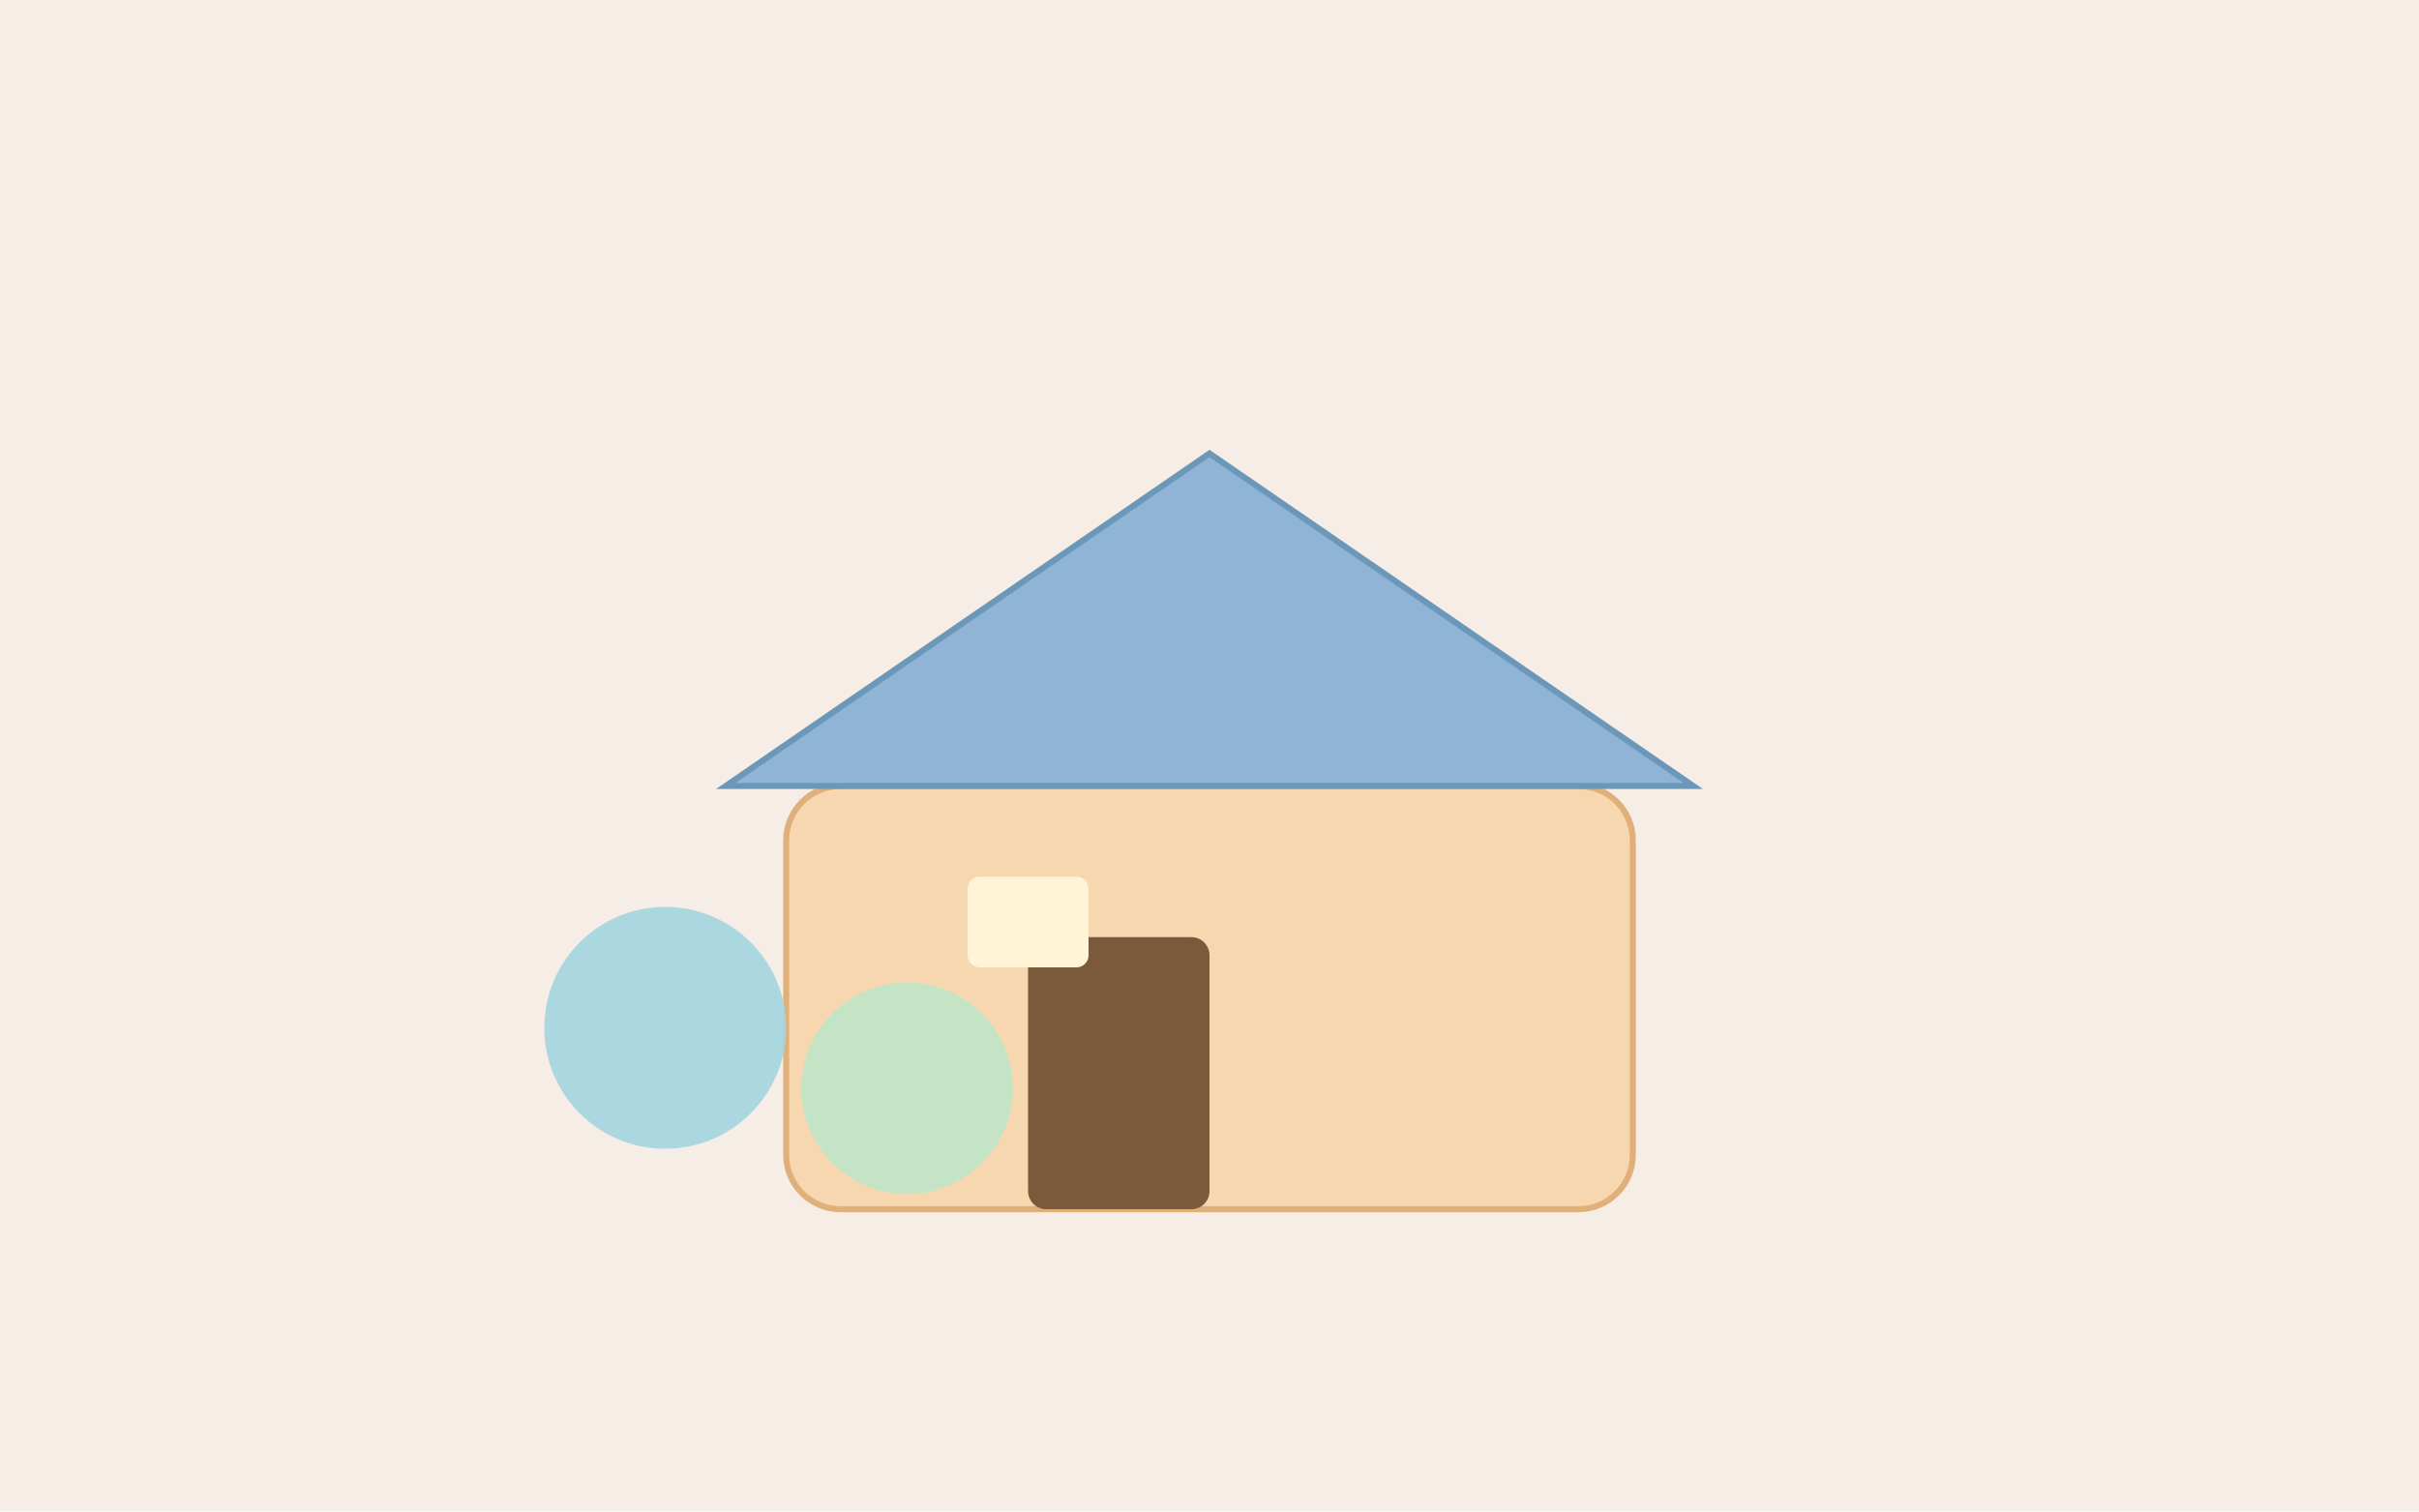
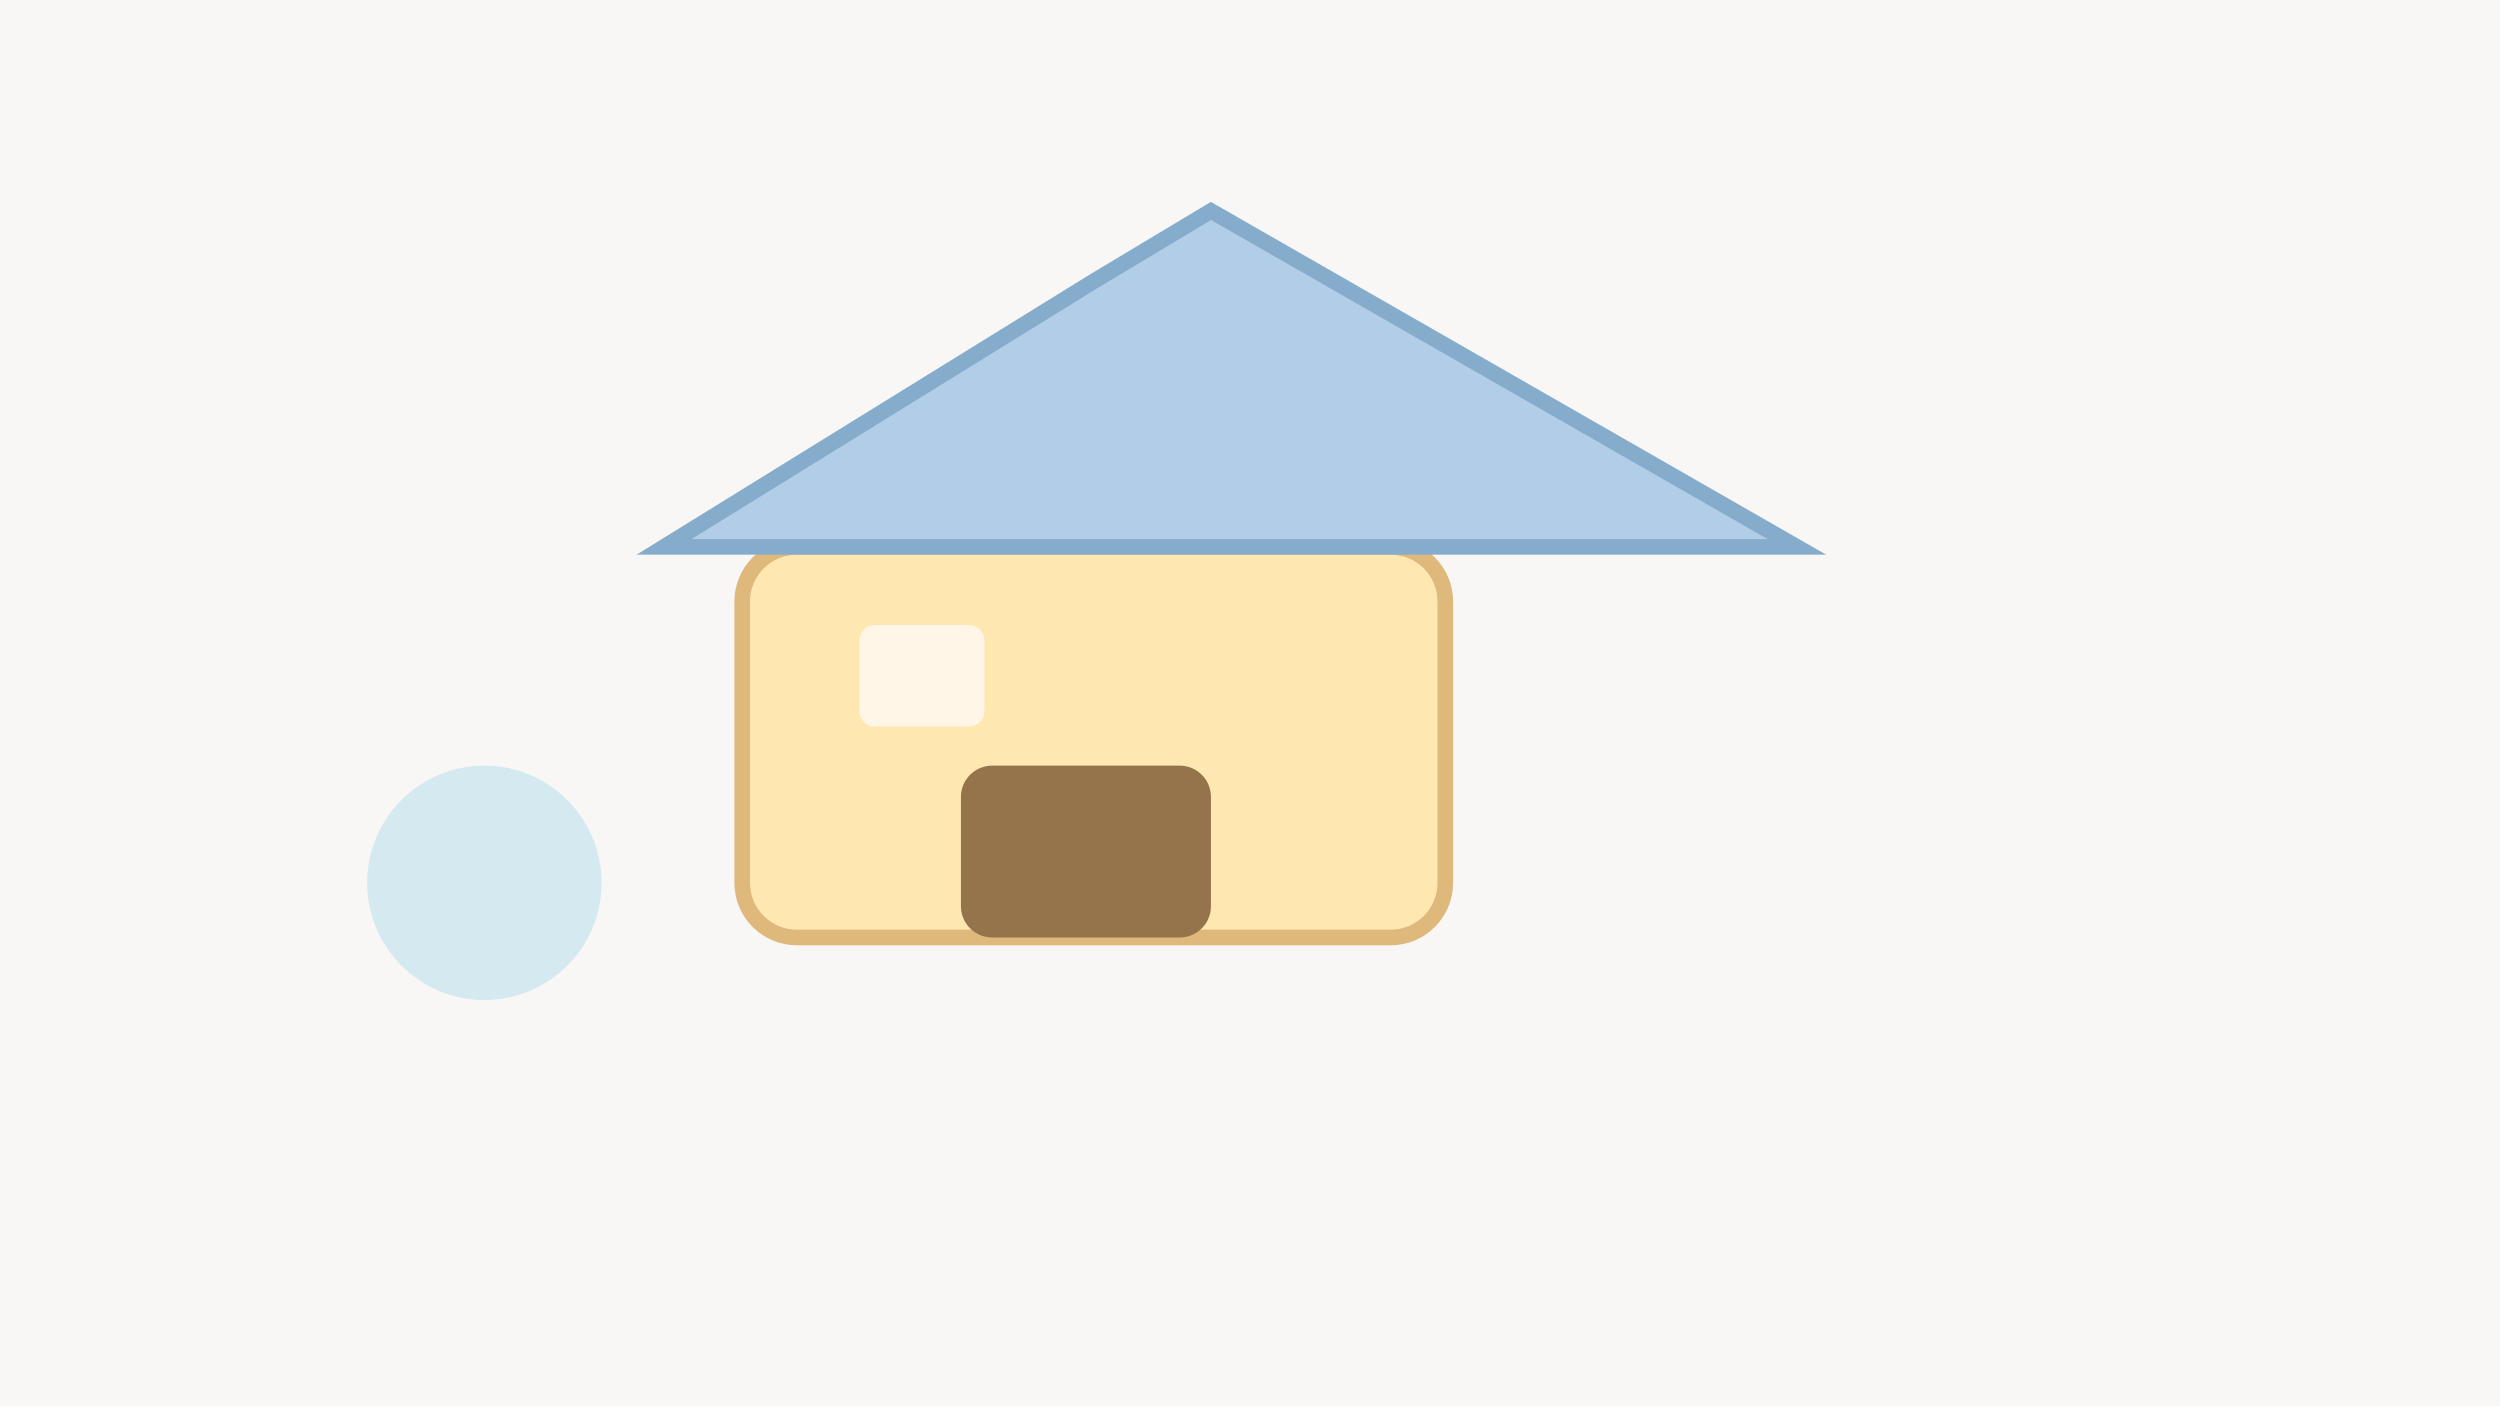
- <svg xmlns="http://www.w3.org/2000/svg" viewBox="0 0 800 500">
-   <rect width="100%" height="100%" fill="#f6eee6" />
-   <g transform="translate(0,40)">
-     <rect x="260" y="220" width="280" height="140" rx="18" fill="#f7d7b0" stroke="#e0b07a" stroke-width="2" />
-     <polygon points="240,220 400,110 560,220" fill="#8fb4d6" stroke="#6b98b8" stroke-width="2" />
-     <rect x="340" y="270" width="60" height="90" fill="#7b5a3c" rx="6" />
-     <rect x="320" y="250" width="40" height="30" fill="#fff4d6" rx="4" />
-     <g transform="translate(180,260)">
-       <circle cx="40" cy="40" r="40" fill="#a3d5e0" opacity="0.9" />
-       <circle cx="120" cy="60" r="35" fill="#bfe6c8" opacity="0.9" />
-     </g>
-   </g>
+ <svg xmlns="http://www.w3.org/2000/svg" viewBox="0 0 320 180">
+   <rect width="100%" height="100%" fill="#f9f7f5" />
+   <rect x="95" y="70" width="90" height="50" rx="7" fill="#ffe7b2" stroke="#dfb87b" stroke-width="2" />
+   <polygon points="85,70 140,36 155,27 230,70" fill="#b2cde7" stroke="#86accc" stroke-width="2" />
+   <rect x="123" y="98" width="32" height="22" fill="#95744b" rx="4" />
+   <rect x="110" y="80" width="16" height="13" fill="#fff6e8" rx="2" />
+   <circle cx="62" cy="113" r="15" fill="#cce6ef" opacity="0.82" />
</svg>
